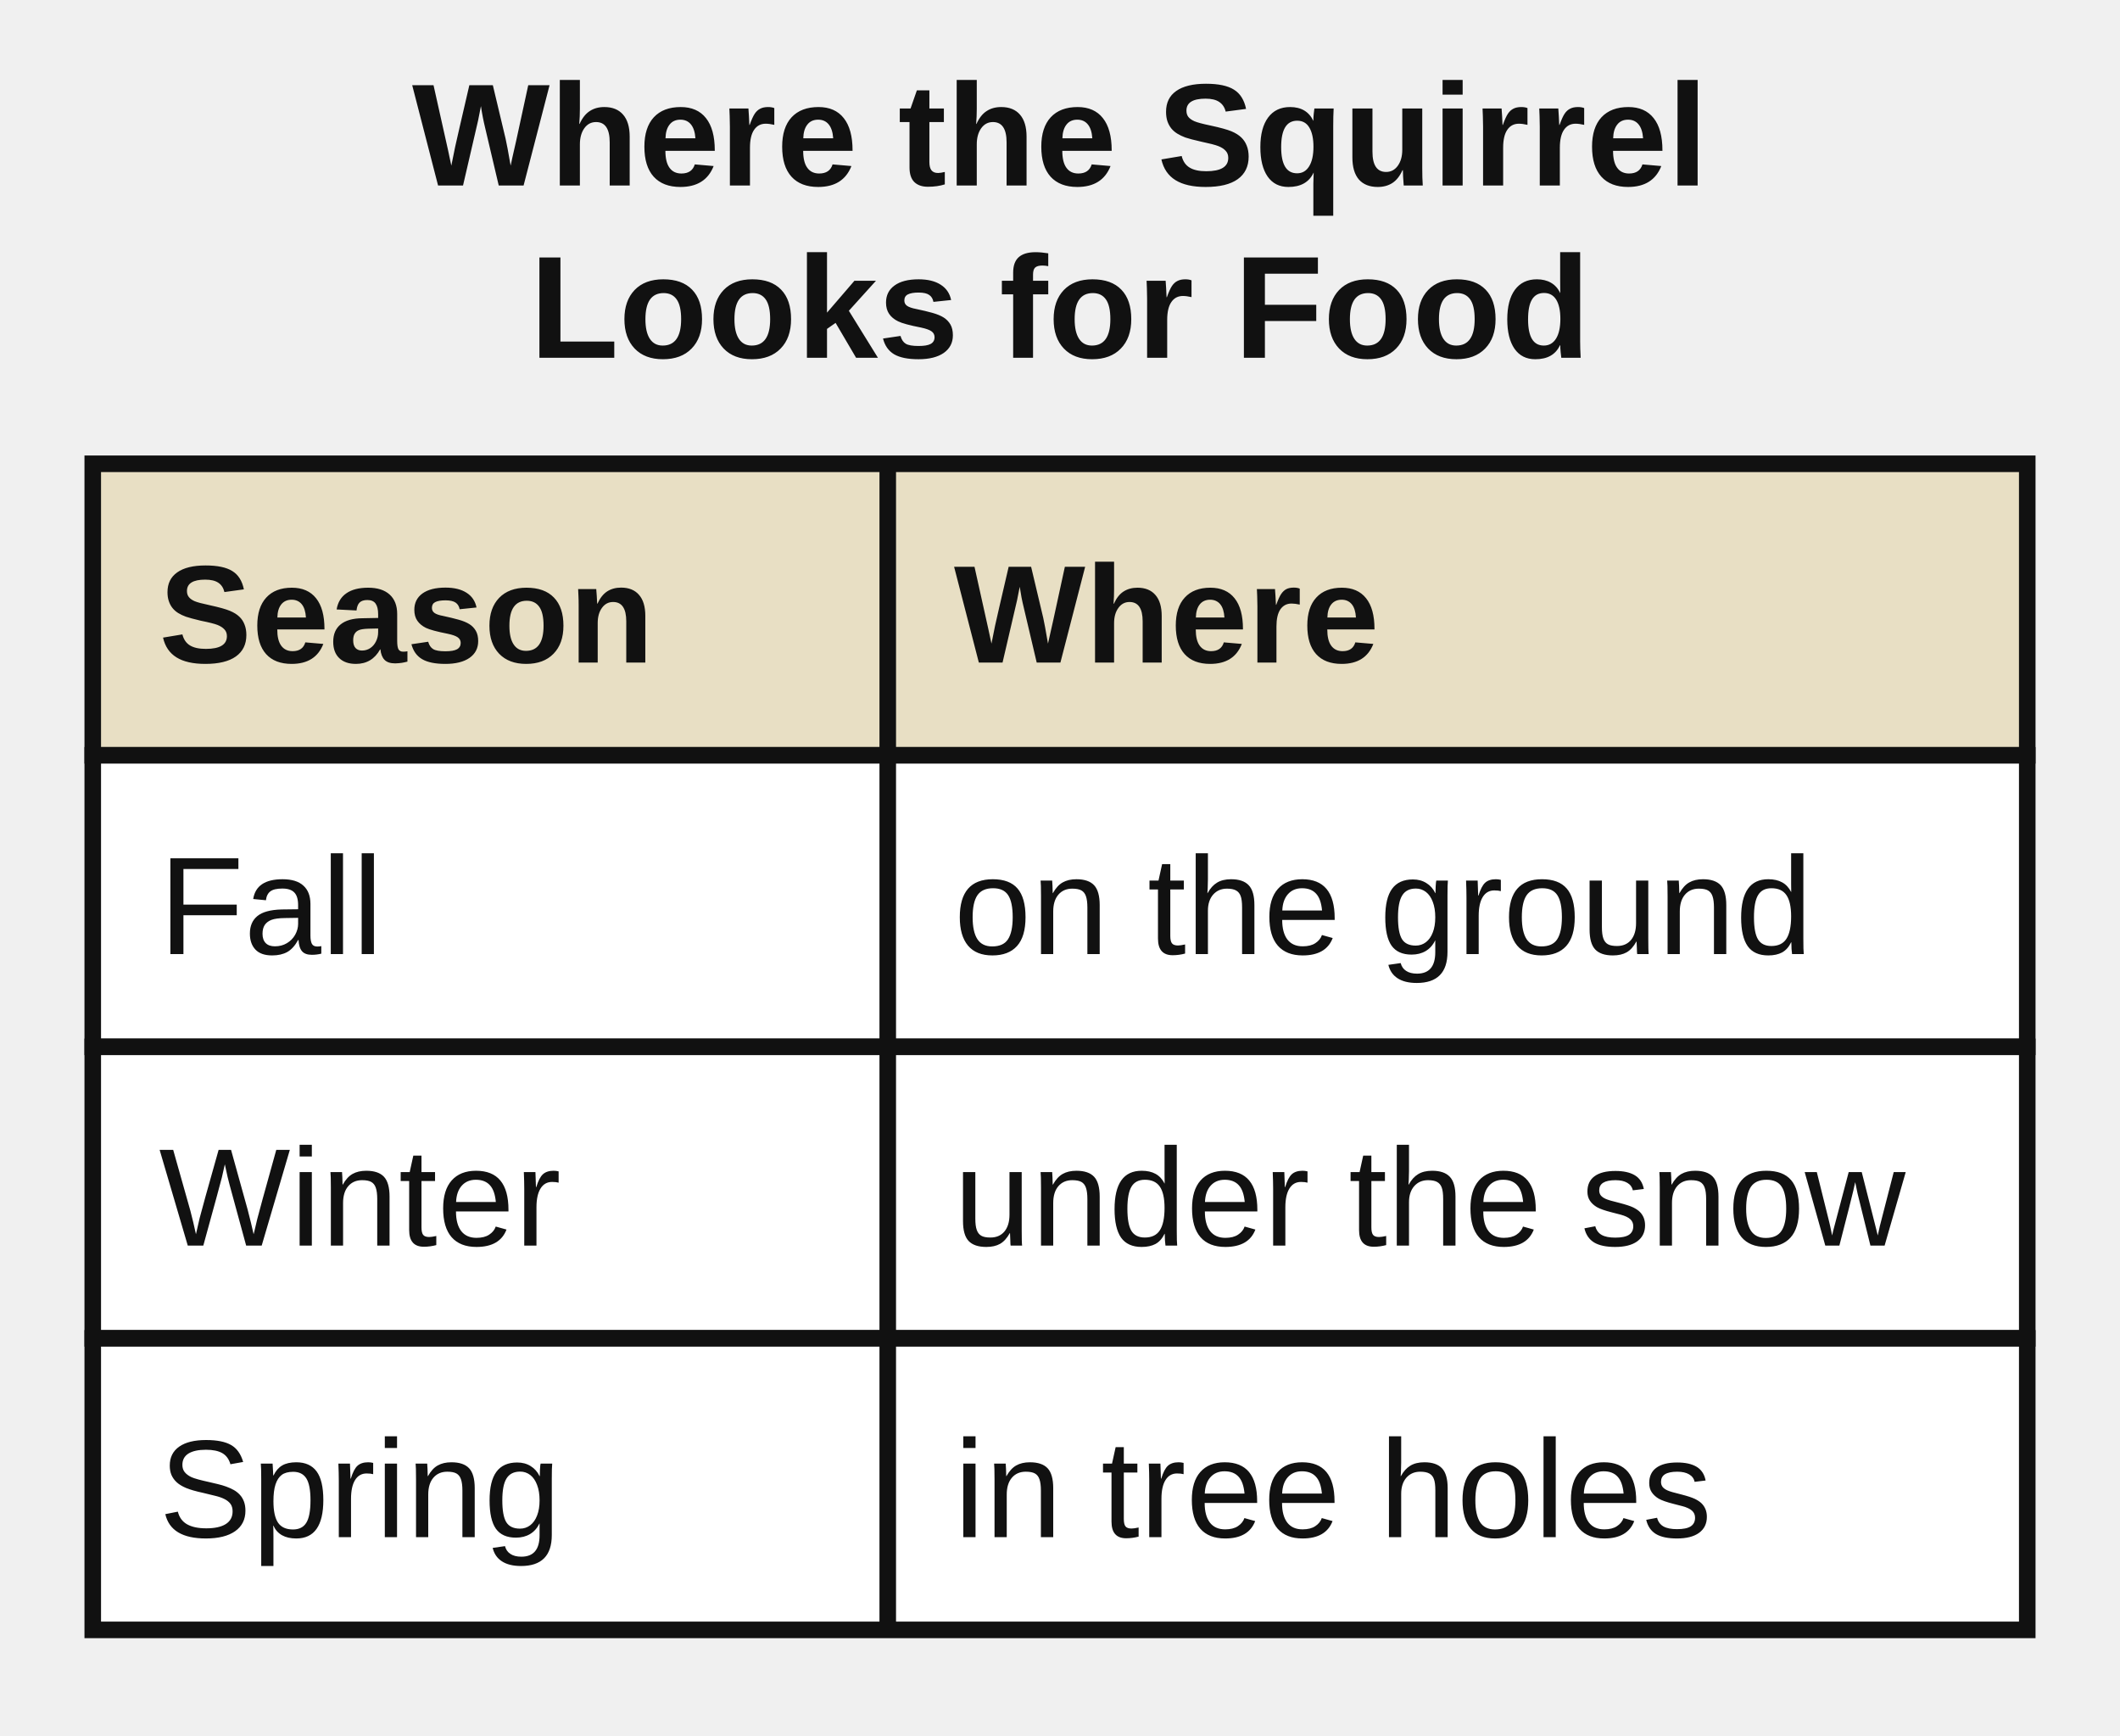
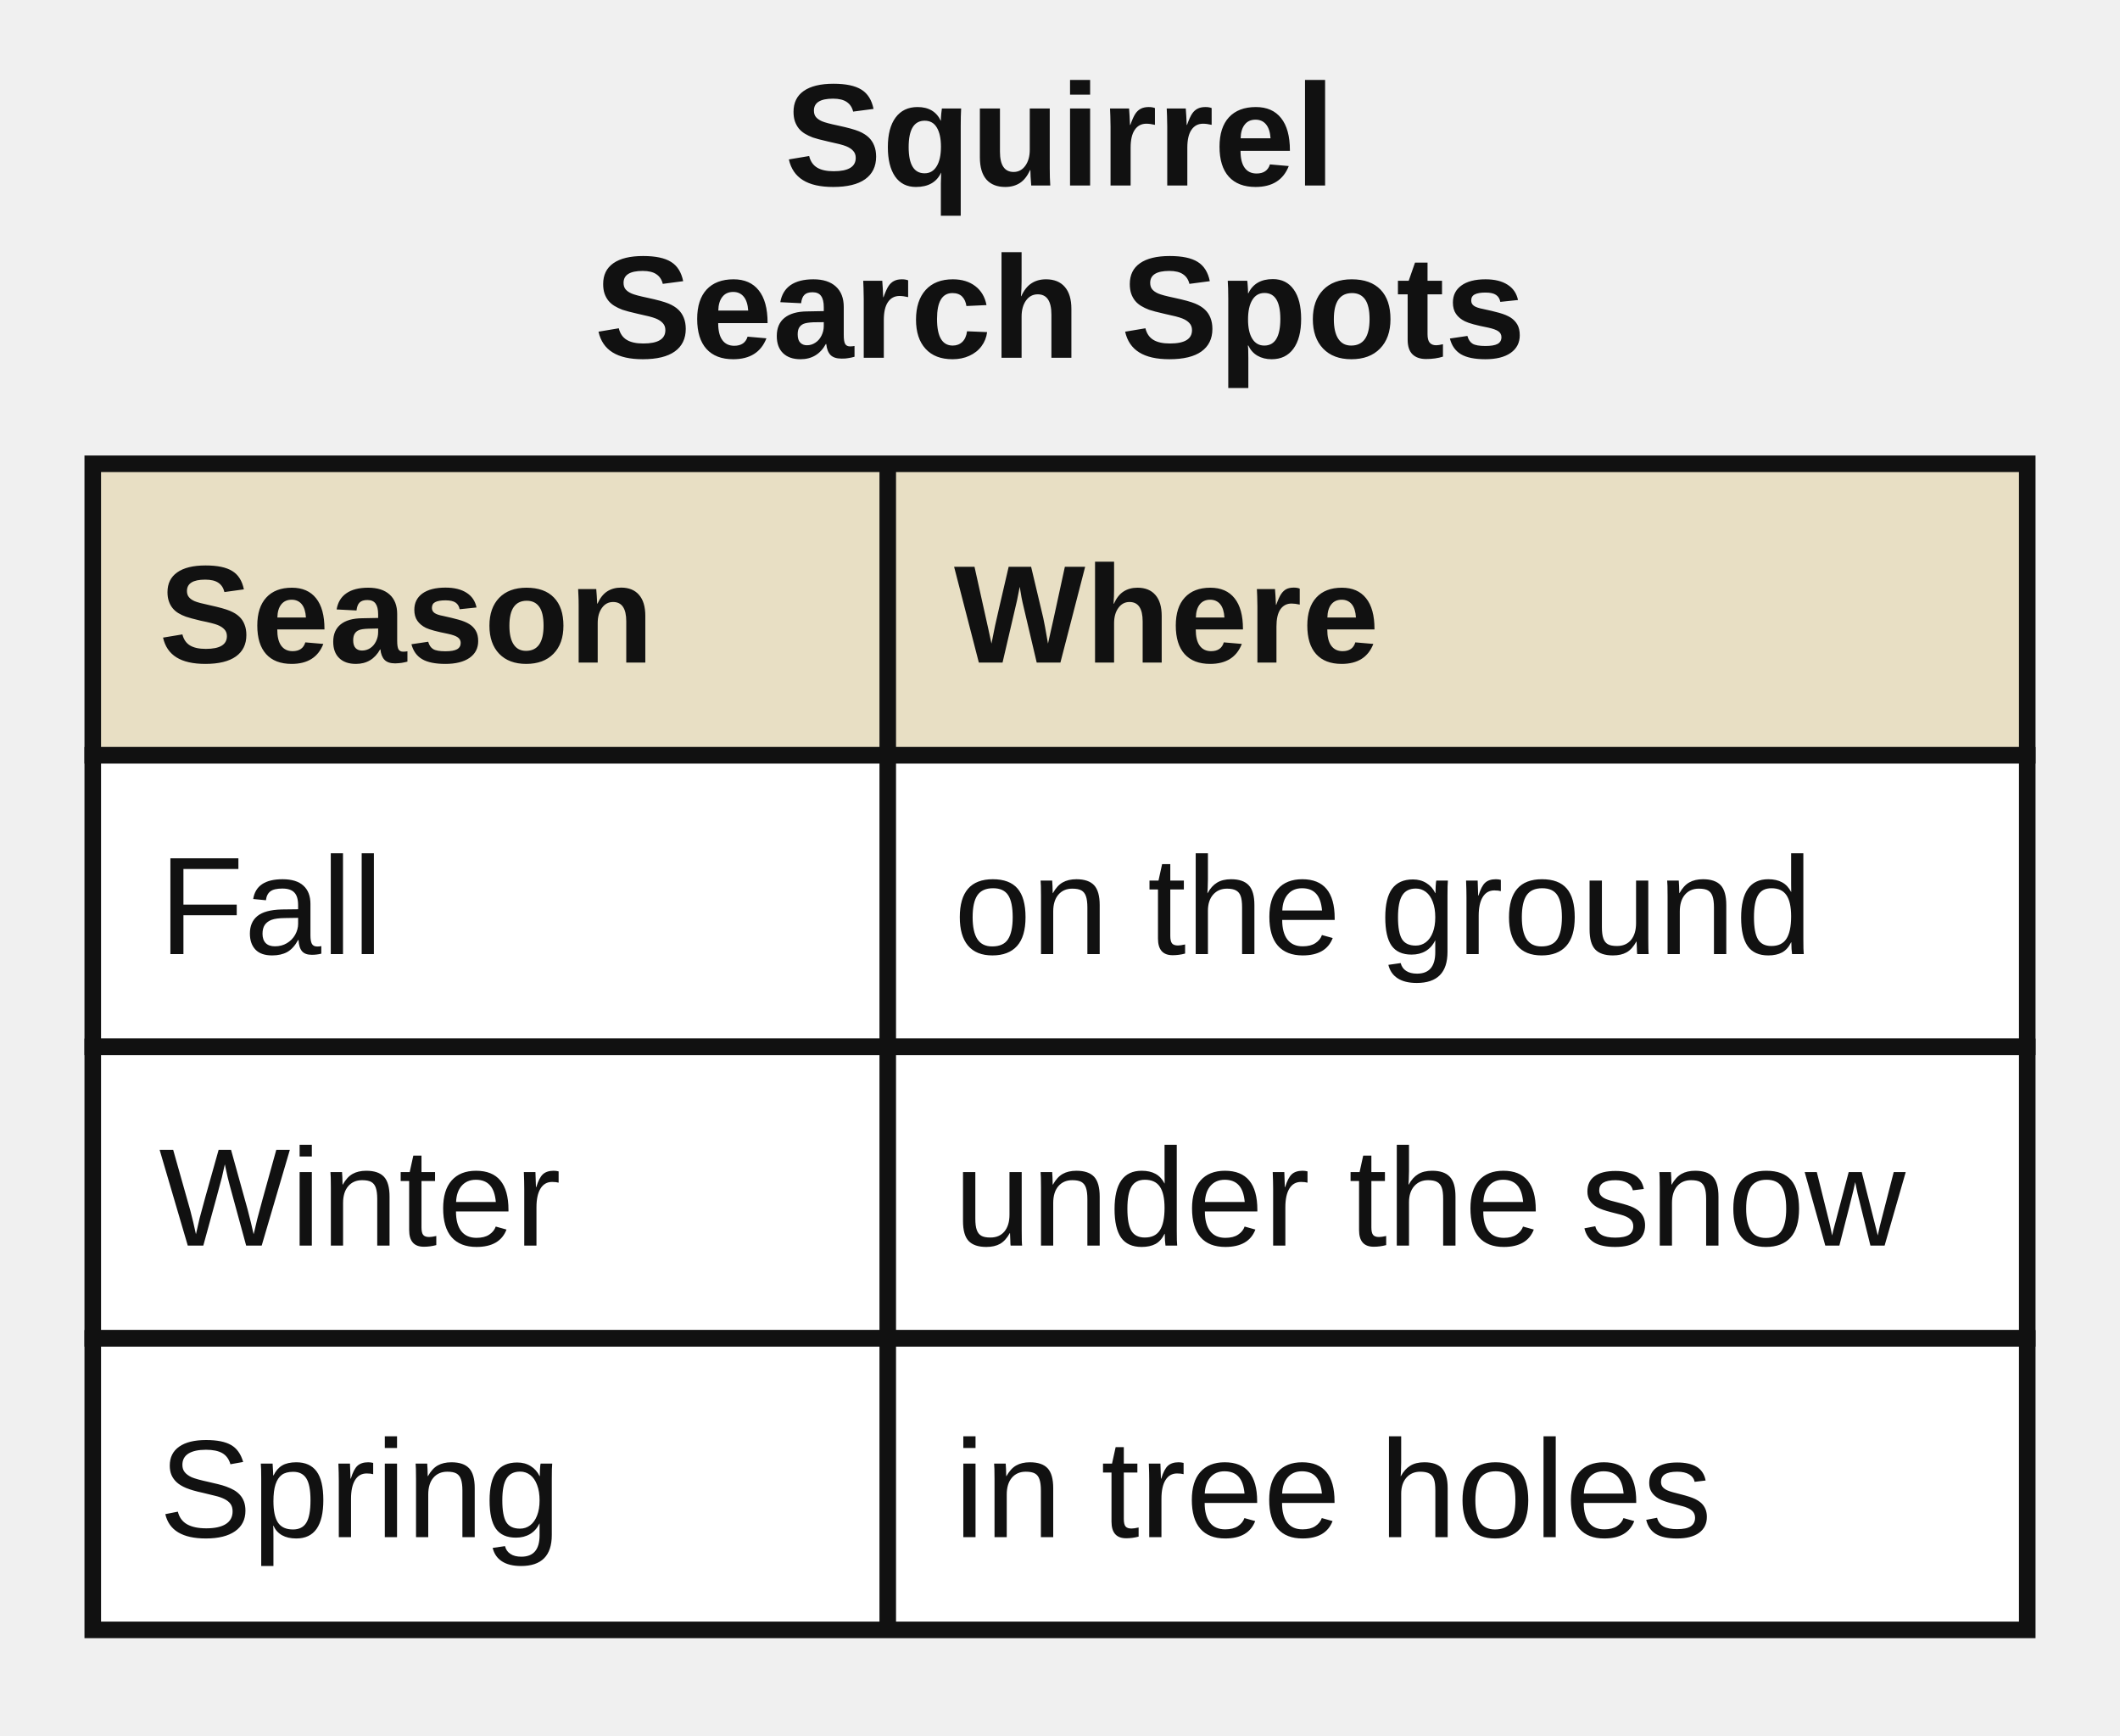
<svg xmlns="http://www.w3.org/2000/svg" viewBox="0 0 320 262" role="img" aria-labelledby="t">
  <g font-family="Arial, Helvetica, sans-serif" fill="#111">
-     <text x="160" y="28" font-size="22" font-weight="bold" text-anchor="middle">Where the Squirrel</text>
-     <text x="160" y="54" font-size="22" font-weight="bold" text-anchor="middle">Looks for Food</text>
+     <text x="160" y="28" font-size="22" font-weight="bold" text-anchor="middle">Squirrel</text>
+     <text x="160" y="54" font-size="22" font-weight="bold" text-anchor="middle">Search Spots</text>
  </g>
  <rect x="14" y="70" width="292" height="44" fill="#E8DFC4" stroke="#111" stroke-width="2.5" />
  <rect x="14" y="114" width="292" height="44" fill="#fff" stroke="#111" stroke-width="2.5" />
  <rect x="14" y="158" width="292" height="44" fill="#fff" stroke="#111" stroke-width="2.5" />
  <rect x="14" y="202" width="292" height="44" fill="#fff" stroke="#111" stroke-width="2.5" />
  <path d="M134 70 V246" stroke="#111" stroke-width="2.5" />
  <g font-family="Arial, Helvetica, sans-serif" font-size="21" fill="#111">
    <text x="24" y="100" font-weight="bold">Season</text>
    <text x="144" y="100" font-weight="bold">Where</text>
    <text x="24" y="144">Fall</text>
    <text x="144" y="144">on the ground</text>
    <text x="24" y="188">Winter</text>
    <text x="144" y="188">under the snow</text>
    <text x="24" y="232">Spring</text>
    <text x="144" y="232">in tree holes</text>
  </g>
</svg>
